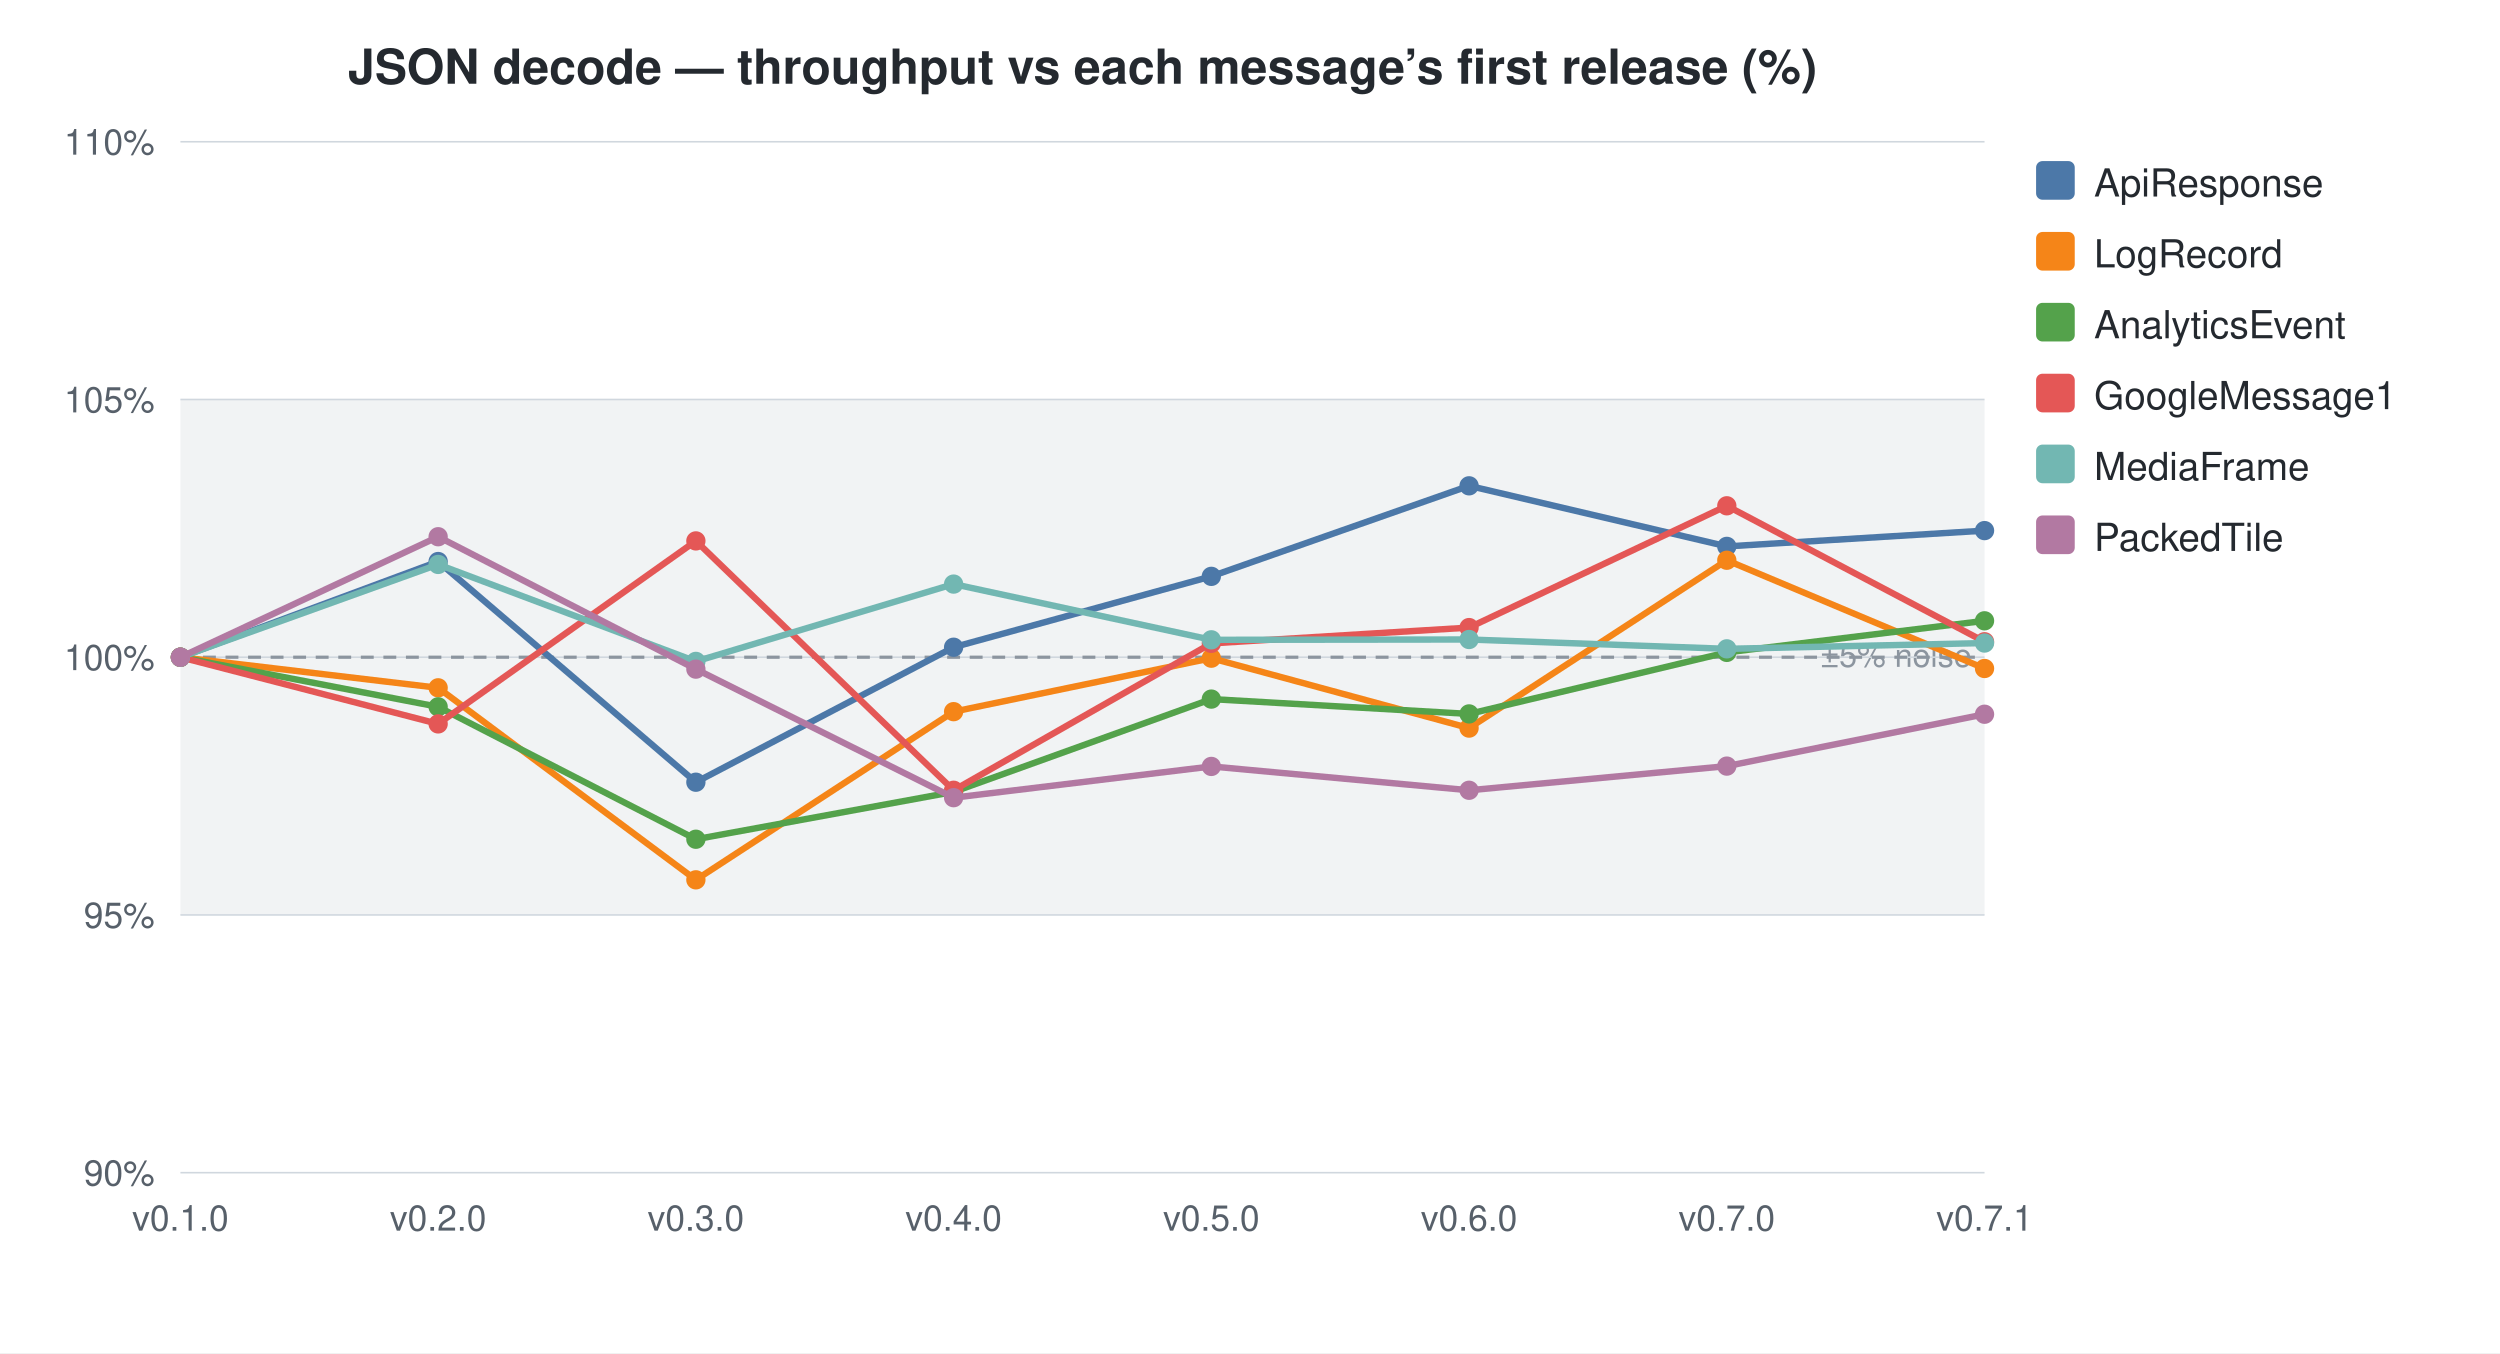
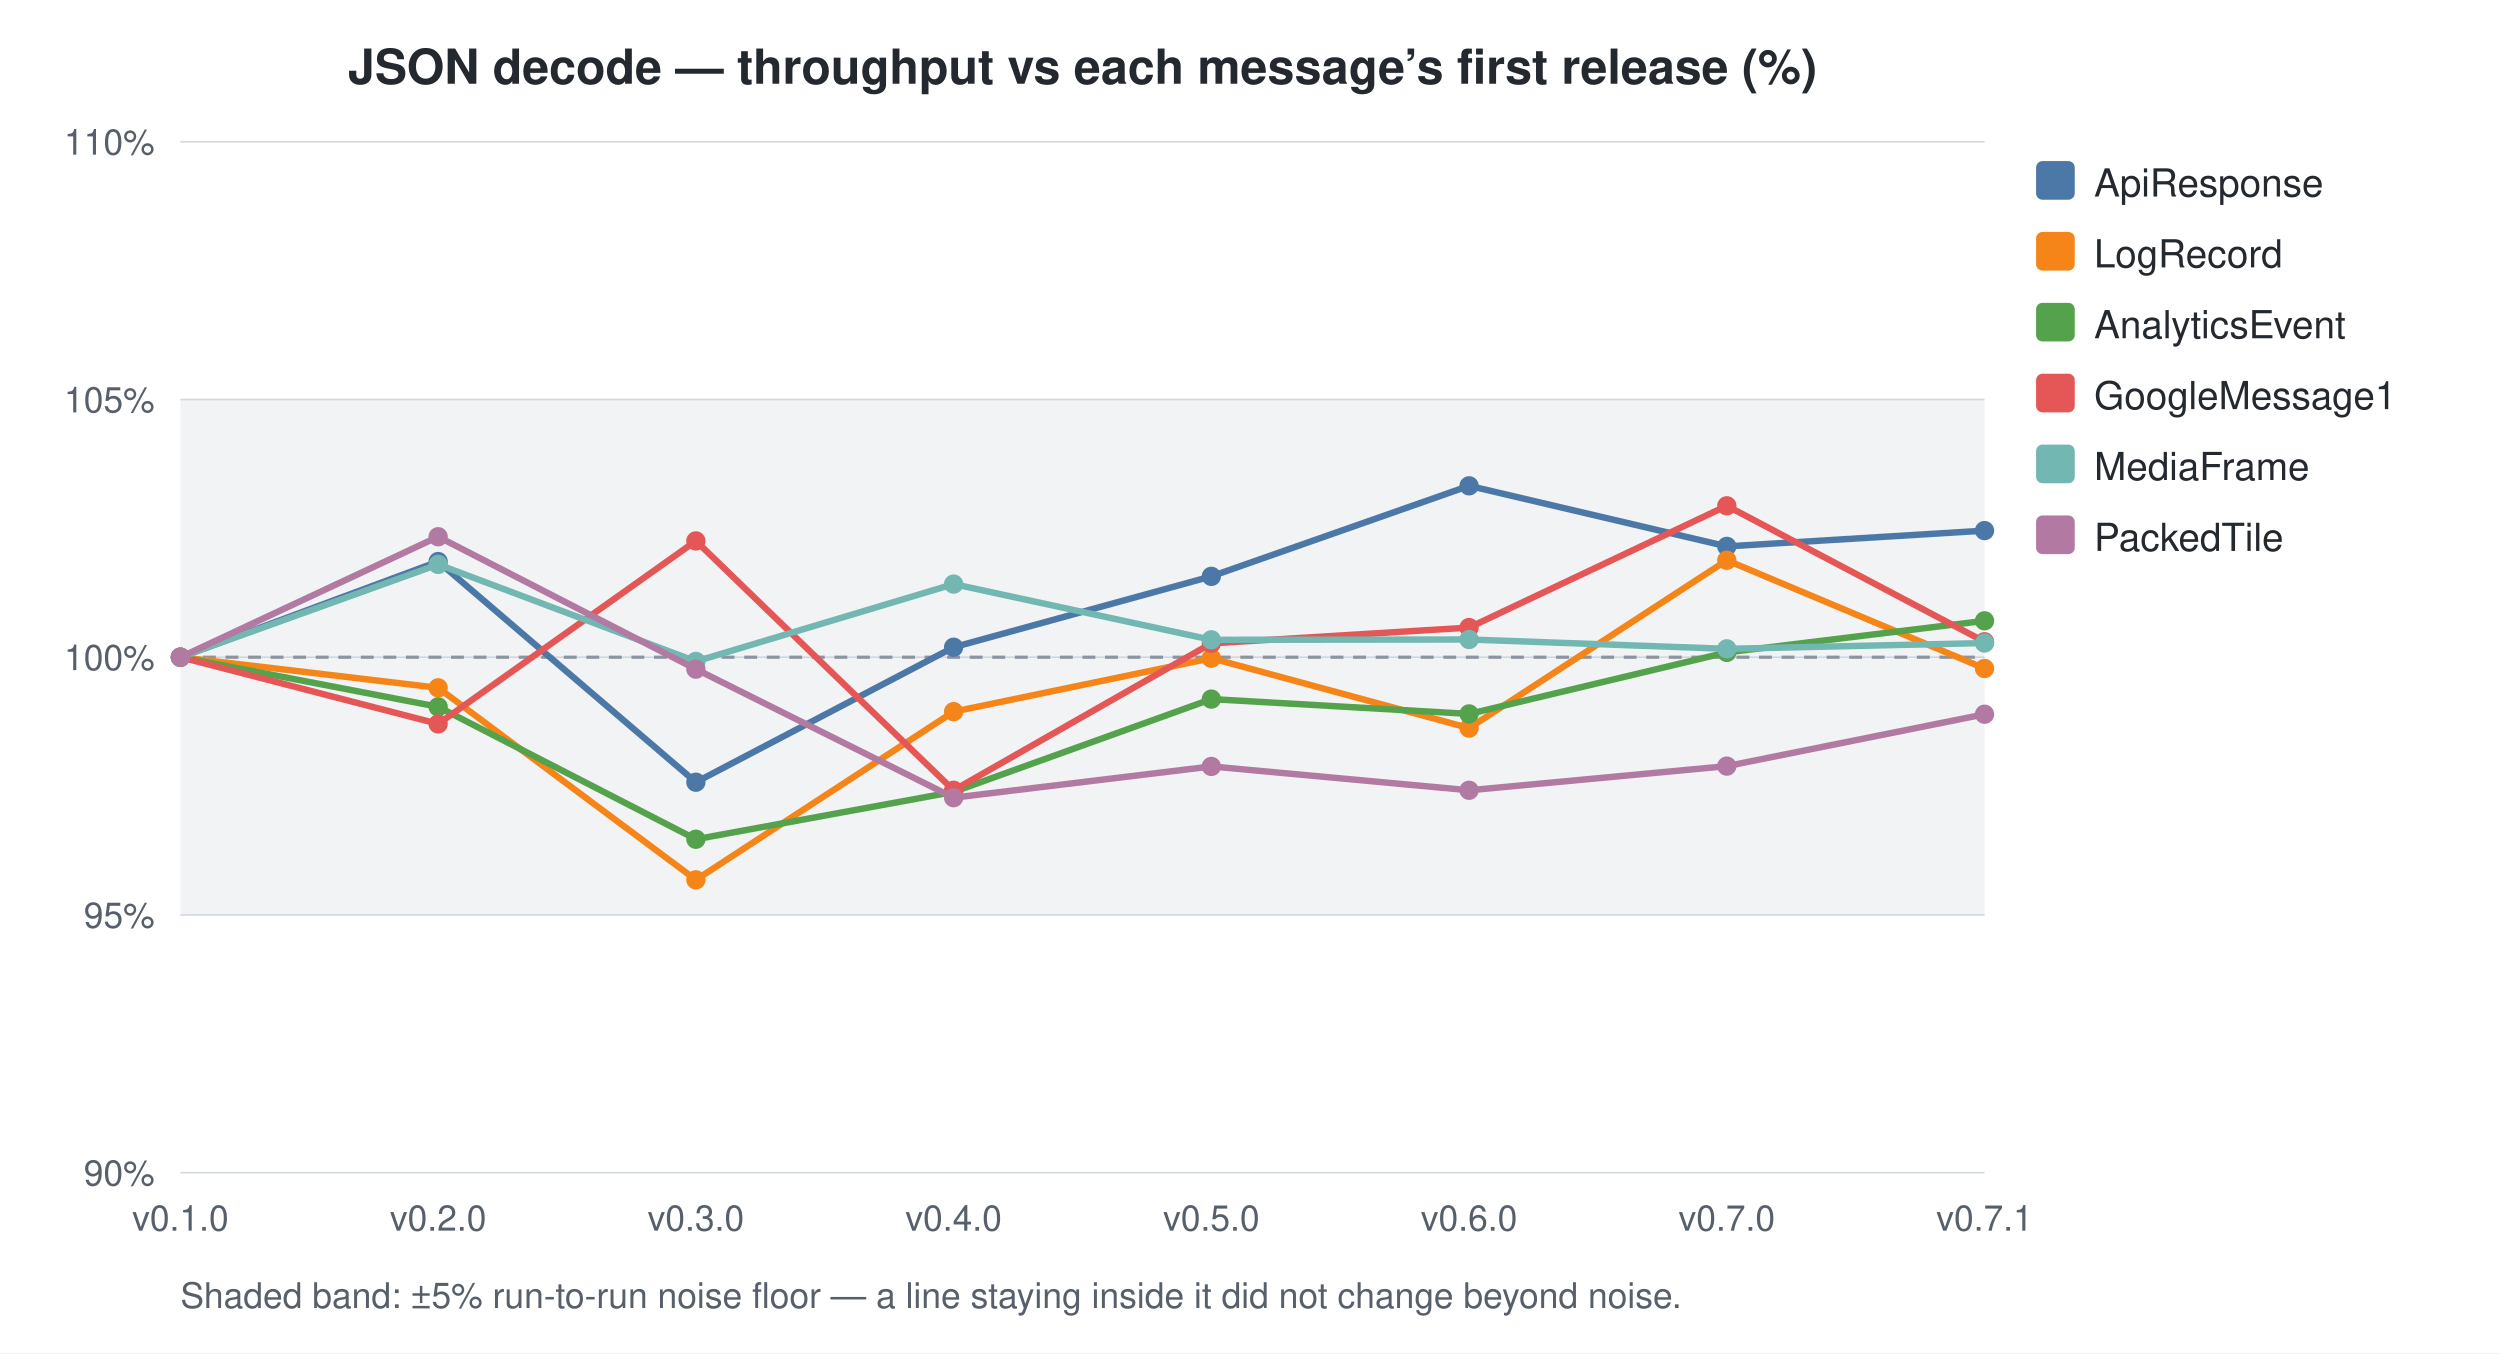
<svg xmlns="http://www.w3.org/2000/svg" width="776" height="420" viewBox="0 0 776 420">
  <style>
    text { font-family: -apple-system, BlinkMacSystemFont, "Segoe UI", Helvetica, Arial, sans-serif; }
    .title { font-size: 15px; font-weight: 600; fill: #24292f; }
    .axis-label { font-size: 11px; fill: #57606a; }
    .legend-text { font-size: 12px; fill: #24292f; }
    .grid { stroke: #d0d7de; stroke-width: 0.5; }
    .baseline { stroke: #8c959f; stroke-width: 1; stroke-dasharray: 4 3; }
    .noise-band { fill: #b1bac4; opacity: 0.18; }
-     .band-label { font-size: 10px; fill: #8c959f; }
+     .footnote { font-size: 11px; fill: #57606a; }
  </style>
  <rect width="100%" height="100%" fill="white" />
  <rect x="56" y="124.0" width="560" height="160.0" class="noise-band" />
-   <text x="612" y="207.0" text-anchor="end" class="band-label">±5% noise</text>
  <text x="336.0" y="26" text-anchor="middle" class="title">JSON decode — throughput vs each message’s first release (%)</text>
  <line x1="56" y1="364.0" x2="616" y2="364.0" class="grid" />
  <text x="48" y="368.0" text-anchor="end" class="axis-label">90%</text>
  <line x1="56" y1="284.0" x2="616" y2="284.0" class="grid" />
  <text x="48" y="288.0" text-anchor="end" class="axis-label">95%</text>
  <line x1="56" y1="204.0" x2="616" y2="204.0" class="grid" />
  <text x="48" y="208.0" text-anchor="end" class="axis-label">100%</text>
  <line x1="56" y1="124.0" x2="616" y2="124.0" class="grid" />
  <text x="48" y="128.0" text-anchor="end" class="axis-label">105%</text>
  <line x1="56" y1="44.0" x2="616" y2="44.0" class="grid" />
  <text x="48" y="48.0" text-anchor="end" class="axis-label">110%</text>
  <line x1="56" y1="204.0" x2="616" y2="204.0" class="baseline" />
  <text x="56.0" y="382" text-anchor="middle" class="axis-label">v0.1.0</text>
  <text x="136.0" y="382" text-anchor="middle" class="axis-label">v0.2.0</text>
  <text x="216.0" y="382" text-anchor="middle" class="axis-label">v0.3.0</text>
  <text x="296.0" y="382" text-anchor="middle" class="axis-label">v0.4.0</text>
  <text x="376.0" y="382" text-anchor="middle" class="axis-label">v0.5.0</text>
  <text x="456.0" y="382" text-anchor="middle" class="axis-label">v0.6.0</text>
  <text x="536.0" y="382" text-anchor="middle" class="axis-label">v0.7.0</text>
  <text x="616.0" y="382" text-anchor="middle" class="axis-label">v0.7.1</text>
  <path d="M56.0,204.0 L136.0,174.3 L216.0,242.8 L296.0,200.9 L376.0,178.9 L456.0,150.8 L536.0,169.6 L616.0,164.7" fill="none" stroke="#4C78A8" stroke-width="2" />
  <circle cx="56.0" cy="204.0" r="3" fill="#4C78A8" />
  <circle cx="136.0" cy="174.3" r="3" fill="#4C78A8" />
  <circle cx="216.0" cy="242.8" r="3" fill="#4C78A8" />
  <circle cx="296.0" cy="200.9" r="3" fill="#4C78A8" />
  <circle cx="376.0" cy="178.9" r="3" fill="#4C78A8" />
  <circle cx="456.0" cy="150.8" r="3" fill="#4C78A8" />
  <circle cx="536.0" cy="169.6" r="3" fill="#4C78A8" />
  <circle cx="616.0" cy="164.7" r="3" fill="#4C78A8" />
  <path d="M56.0,204.0 L136.0,213.5 L216.0,273.1 L296.0,220.9 L376.0,204.3 L456.0,226.0 L536.0,173.9 L616.0,207.5" fill="none" stroke="#F58518" stroke-width="2" />
  <circle cx="56.0" cy="204.0" r="3" fill="#F58518" />
  <circle cx="136.0" cy="213.5" r="3" fill="#F58518" />
  <circle cx="216.0" cy="273.1" r="3" fill="#F58518" />
  <circle cx="296.0" cy="220.9" r="3" fill="#F58518" />
  <circle cx="376.0" cy="204.3" r="3" fill="#F58518" />
  <circle cx="456.0" cy="226.0" r="3" fill="#F58518" />
  <circle cx="536.0" cy="173.9" r="3" fill="#F58518" />
  <circle cx="616.0" cy="207.5" r="3" fill="#F58518" />
  <path d="M56.0,204.0 L136.0,219.4 L216.0,260.5 L296.0,245.8 L376.0,217.0 L456.0,221.6 L536.0,202.5 L616.0,192.7" fill="none" stroke="#54A24B" stroke-width="2" />
  <circle cx="56.0" cy="204.0" r="3" fill="#54A24B" />
  <circle cx="136.0" cy="219.4" r="3" fill="#54A24B" />
  <circle cx="216.0" cy="260.5" r="3" fill="#54A24B" />
  <circle cx="296.0" cy="245.8" r="3" fill="#54A24B" />
  <circle cx="376.0" cy="217.0" r="3" fill="#54A24B" />
  <circle cx="456.0" cy="221.6" r="3" fill="#54A24B" />
  <circle cx="536.0" cy="202.5" r="3" fill="#54A24B" />
  <circle cx="616.0" cy="192.7" r="3" fill="#54A24B" />
  <path d="M56.0,204.0 L136.0,224.7 L216.0,167.9 L296.0,245.3 L376.0,199.7 L456.0,194.8 L536.0,157.0 L616.0,199.2" fill="none" stroke="#E45756" stroke-width="2" />
  <circle cx="56.0" cy="204.0" r="3" fill="#E45756" />
  <circle cx="136.0" cy="224.7" r="3" fill="#E45756" />
  <circle cx="216.0" cy="167.9" r="3" fill="#E45756" />
  <circle cx="296.0" cy="245.3" r="3" fill="#E45756" />
  <circle cx="376.0" cy="199.7" r="3" fill="#E45756" />
  <circle cx="456.0" cy="194.8" r="3" fill="#E45756" />
  <circle cx="536.0" cy="157.0" r="3" fill="#E45756" />
  <circle cx="616.0" cy="199.2" r="3" fill="#E45756" />
  <path d="M56.0,204.0 L136.0,175.2 L216.0,205.3 L296.0,181.3 L376.0,198.6 L456.0,198.5 L536.0,201.4 L616.0,199.6" fill="none" stroke="#72B7B2" stroke-width="2" />
  <circle cx="56.0" cy="204.0" r="3" fill="#72B7B2" />
  <circle cx="136.0" cy="175.2" r="3" fill="#72B7B2" />
  <circle cx="216.0" cy="205.3" r="3" fill="#72B7B2" />
  <circle cx="296.0" cy="181.3" r="3" fill="#72B7B2" />
  <circle cx="376.0" cy="198.6" r="3" fill="#72B7B2" />
  <circle cx="456.0" cy="198.5" r="3" fill="#72B7B2" />
  <circle cx="536.0" cy="201.4" r="3" fill="#72B7B2" />
  <circle cx="616.0" cy="199.6" r="3" fill="#72B7B2" />
  <path d="M56.0,204.0 L136.0,166.6 L216.0,207.7 L296.0,247.6 L376.0,237.9 L456.0,245.3 L536.0,237.8 L616.0,221.7" fill="none" stroke="#B279A2" stroke-width="2" />
  <circle cx="56.0" cy="204.0" r="3" fill="#B279A2" />
  <circle cx="136.0" cy="166.6" r="3" fill="#B279A2" />
  <circle cx="216.0" cy="207.7" r="3" fill="#B279A2" />
  <circle cx="296.0" cy="247.6" r="3" fill="#B279A2" />
  <circle cx="376.0" cy="237.9" r="3" fill="#B279A2" />
  <circle cx="456.0" cy="245.3" r="3" fill="#B279A2" />
  <circle cx="536.0" cy="237.8" r="3" fill="#B279A2" />
  <circle cx="616.0" cy="221.7" r="3" fill="#B279A2" />
  <rect x="632" y="50" width="12" height="12" rx="2" fill="#4C78A8" />
  <text x="650" y="61" class="legend-text">ApiResponse</text>
  <rect x="632" y="72" width="12" height="12" rx="2" fill="#F58518" />
  <text x="650" y="83" class="legend-text">LogRecord</text>
  <rect x="632" y="94" width="12" height="12" rx="2" fill="#54A24B" />
  <text x="650" y="105" class="legend-text">AnalyticsEvent</text>
  <rect x="632" y="116" width="12" height="12" rx="2" fill="#E45756" />
  <text x="650" y="127" class="legend-text">GoogleMessage1</text>
  <rect x="632" y="138" width="12" height="12" rx="2" fill="#72B7B2" />
  <text x="650" y="149" class="legend-text">MediaFrame</text>
  <rect x="632" y="160" width="12" height="12" rx="2" fill="#B279A2" />
  <text x="650" y="171" class="legend-text">PackedTile</text>
+   <text x="56" y="406.0" class="footnote">Shaded band: ±5% run-to-run noise floor — a line staying inside it did not change beyond noise.</text>
</svg>
